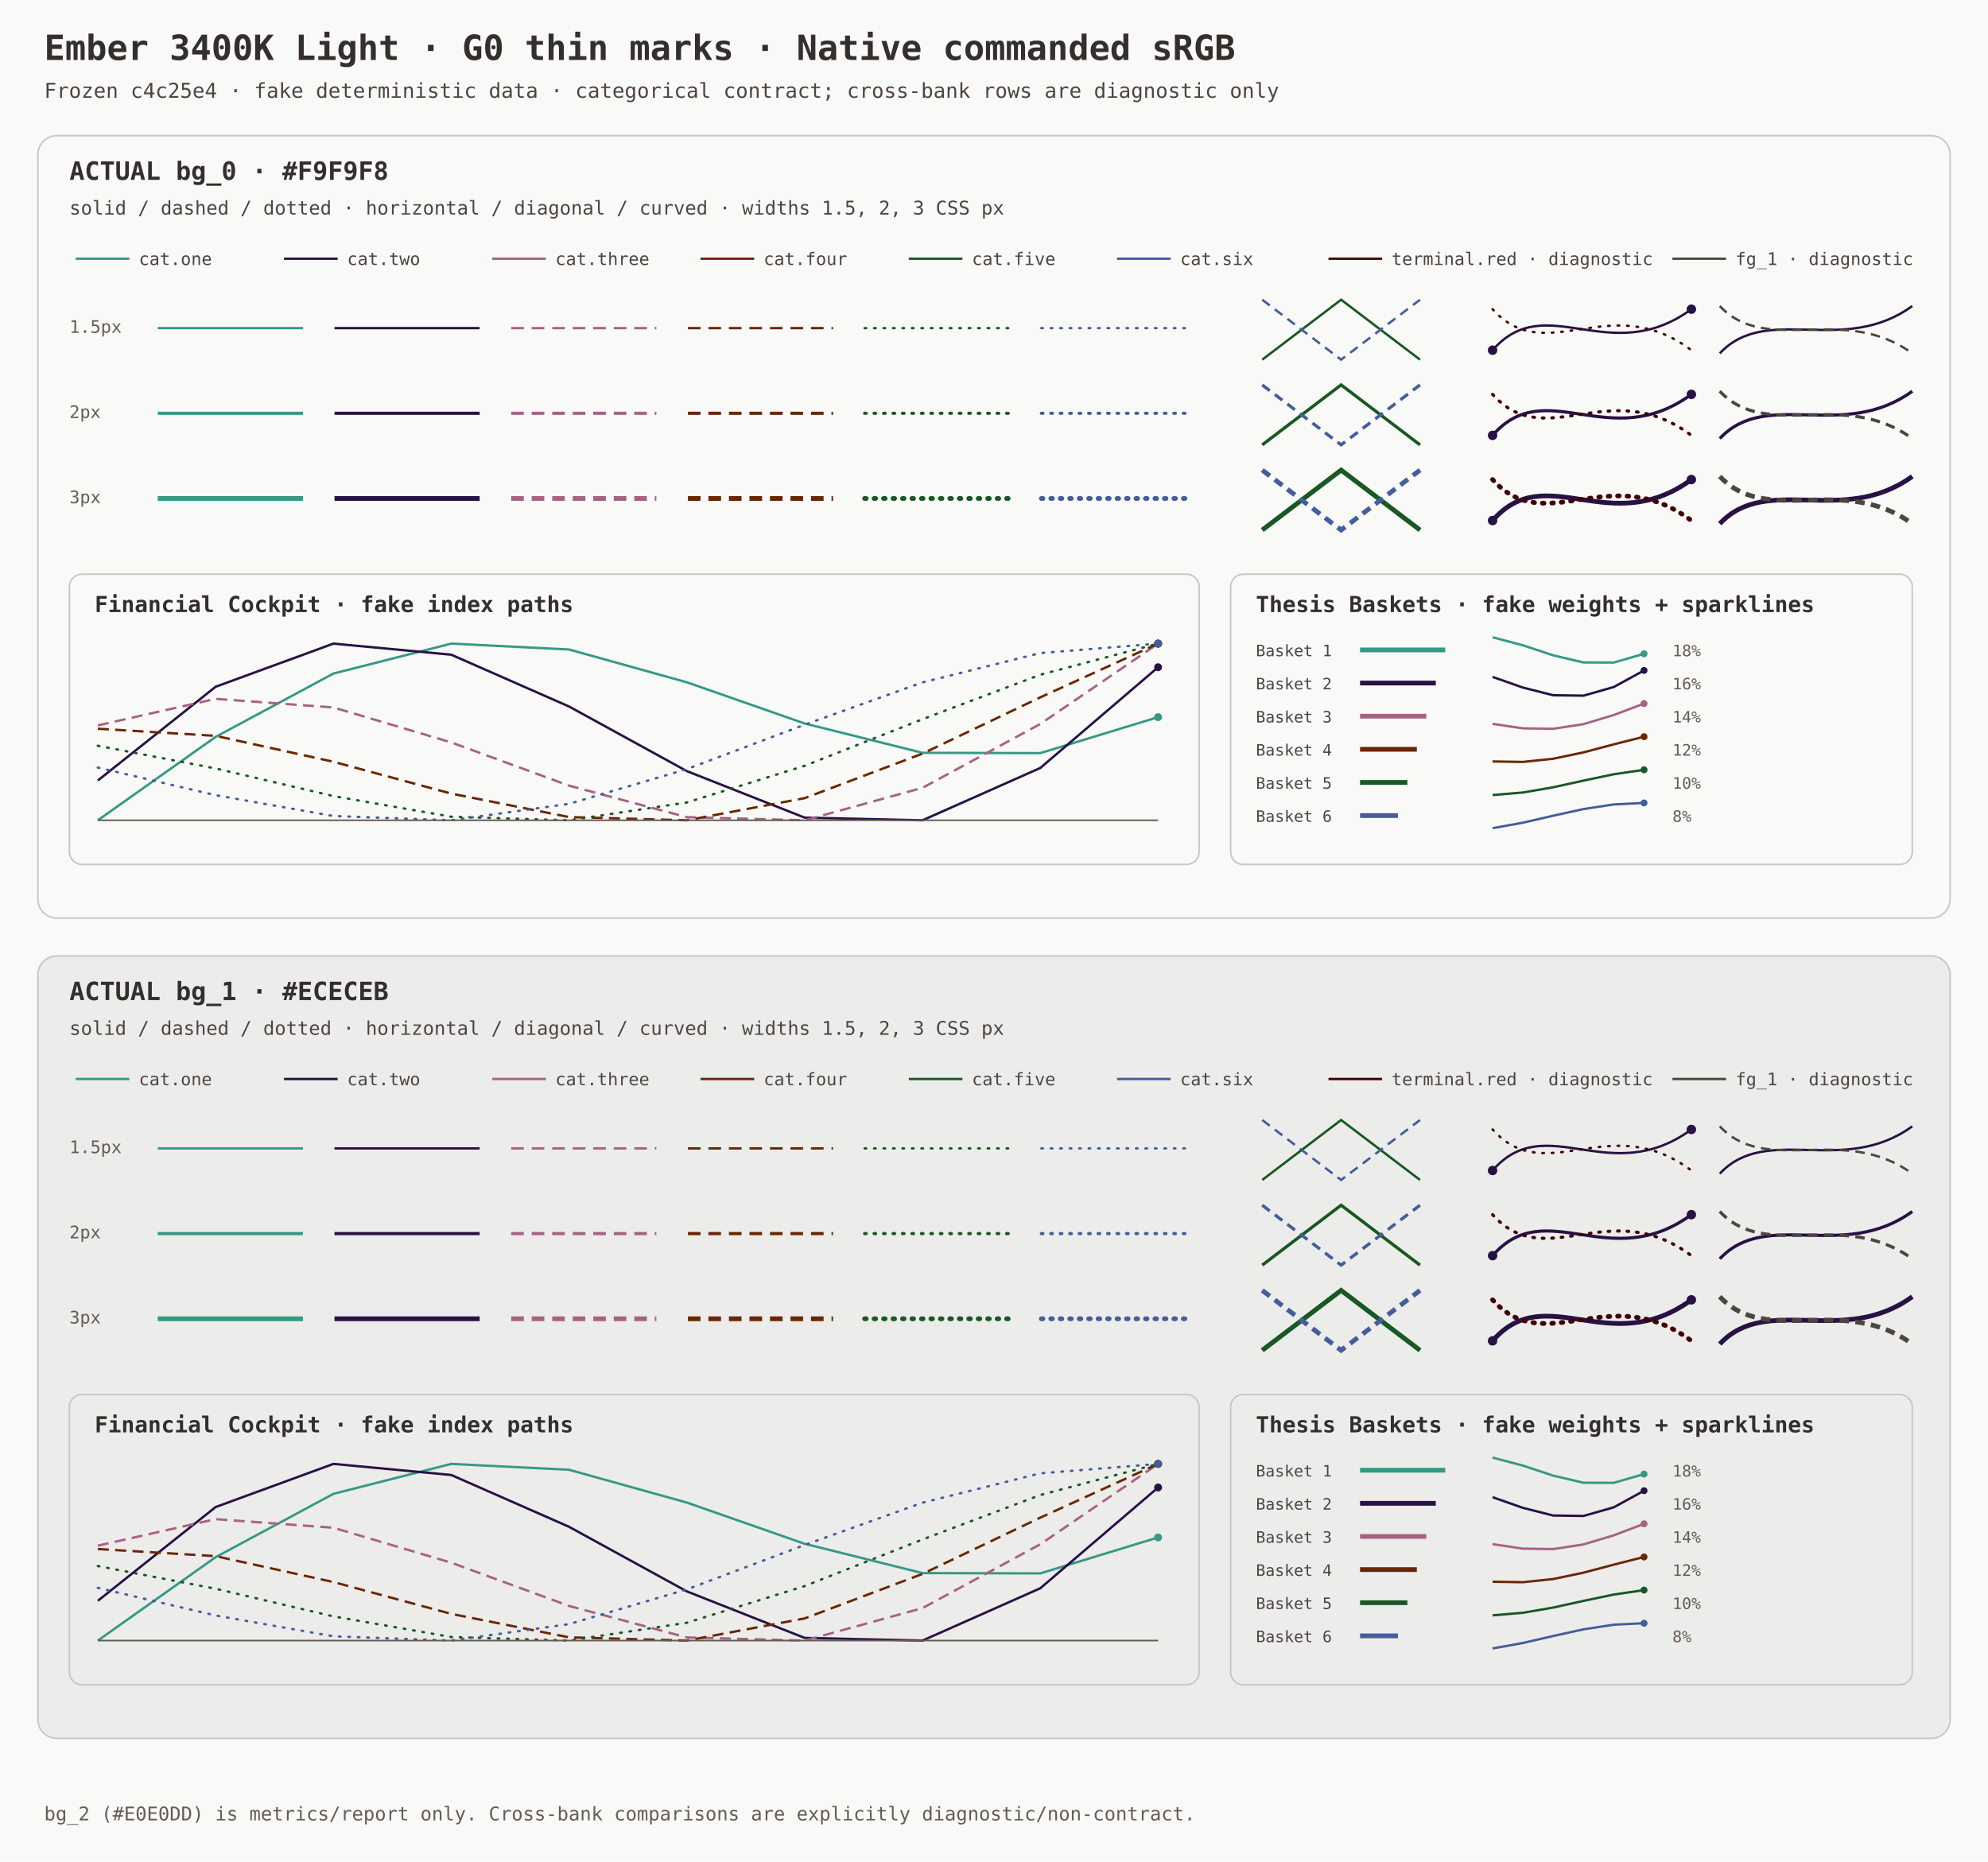
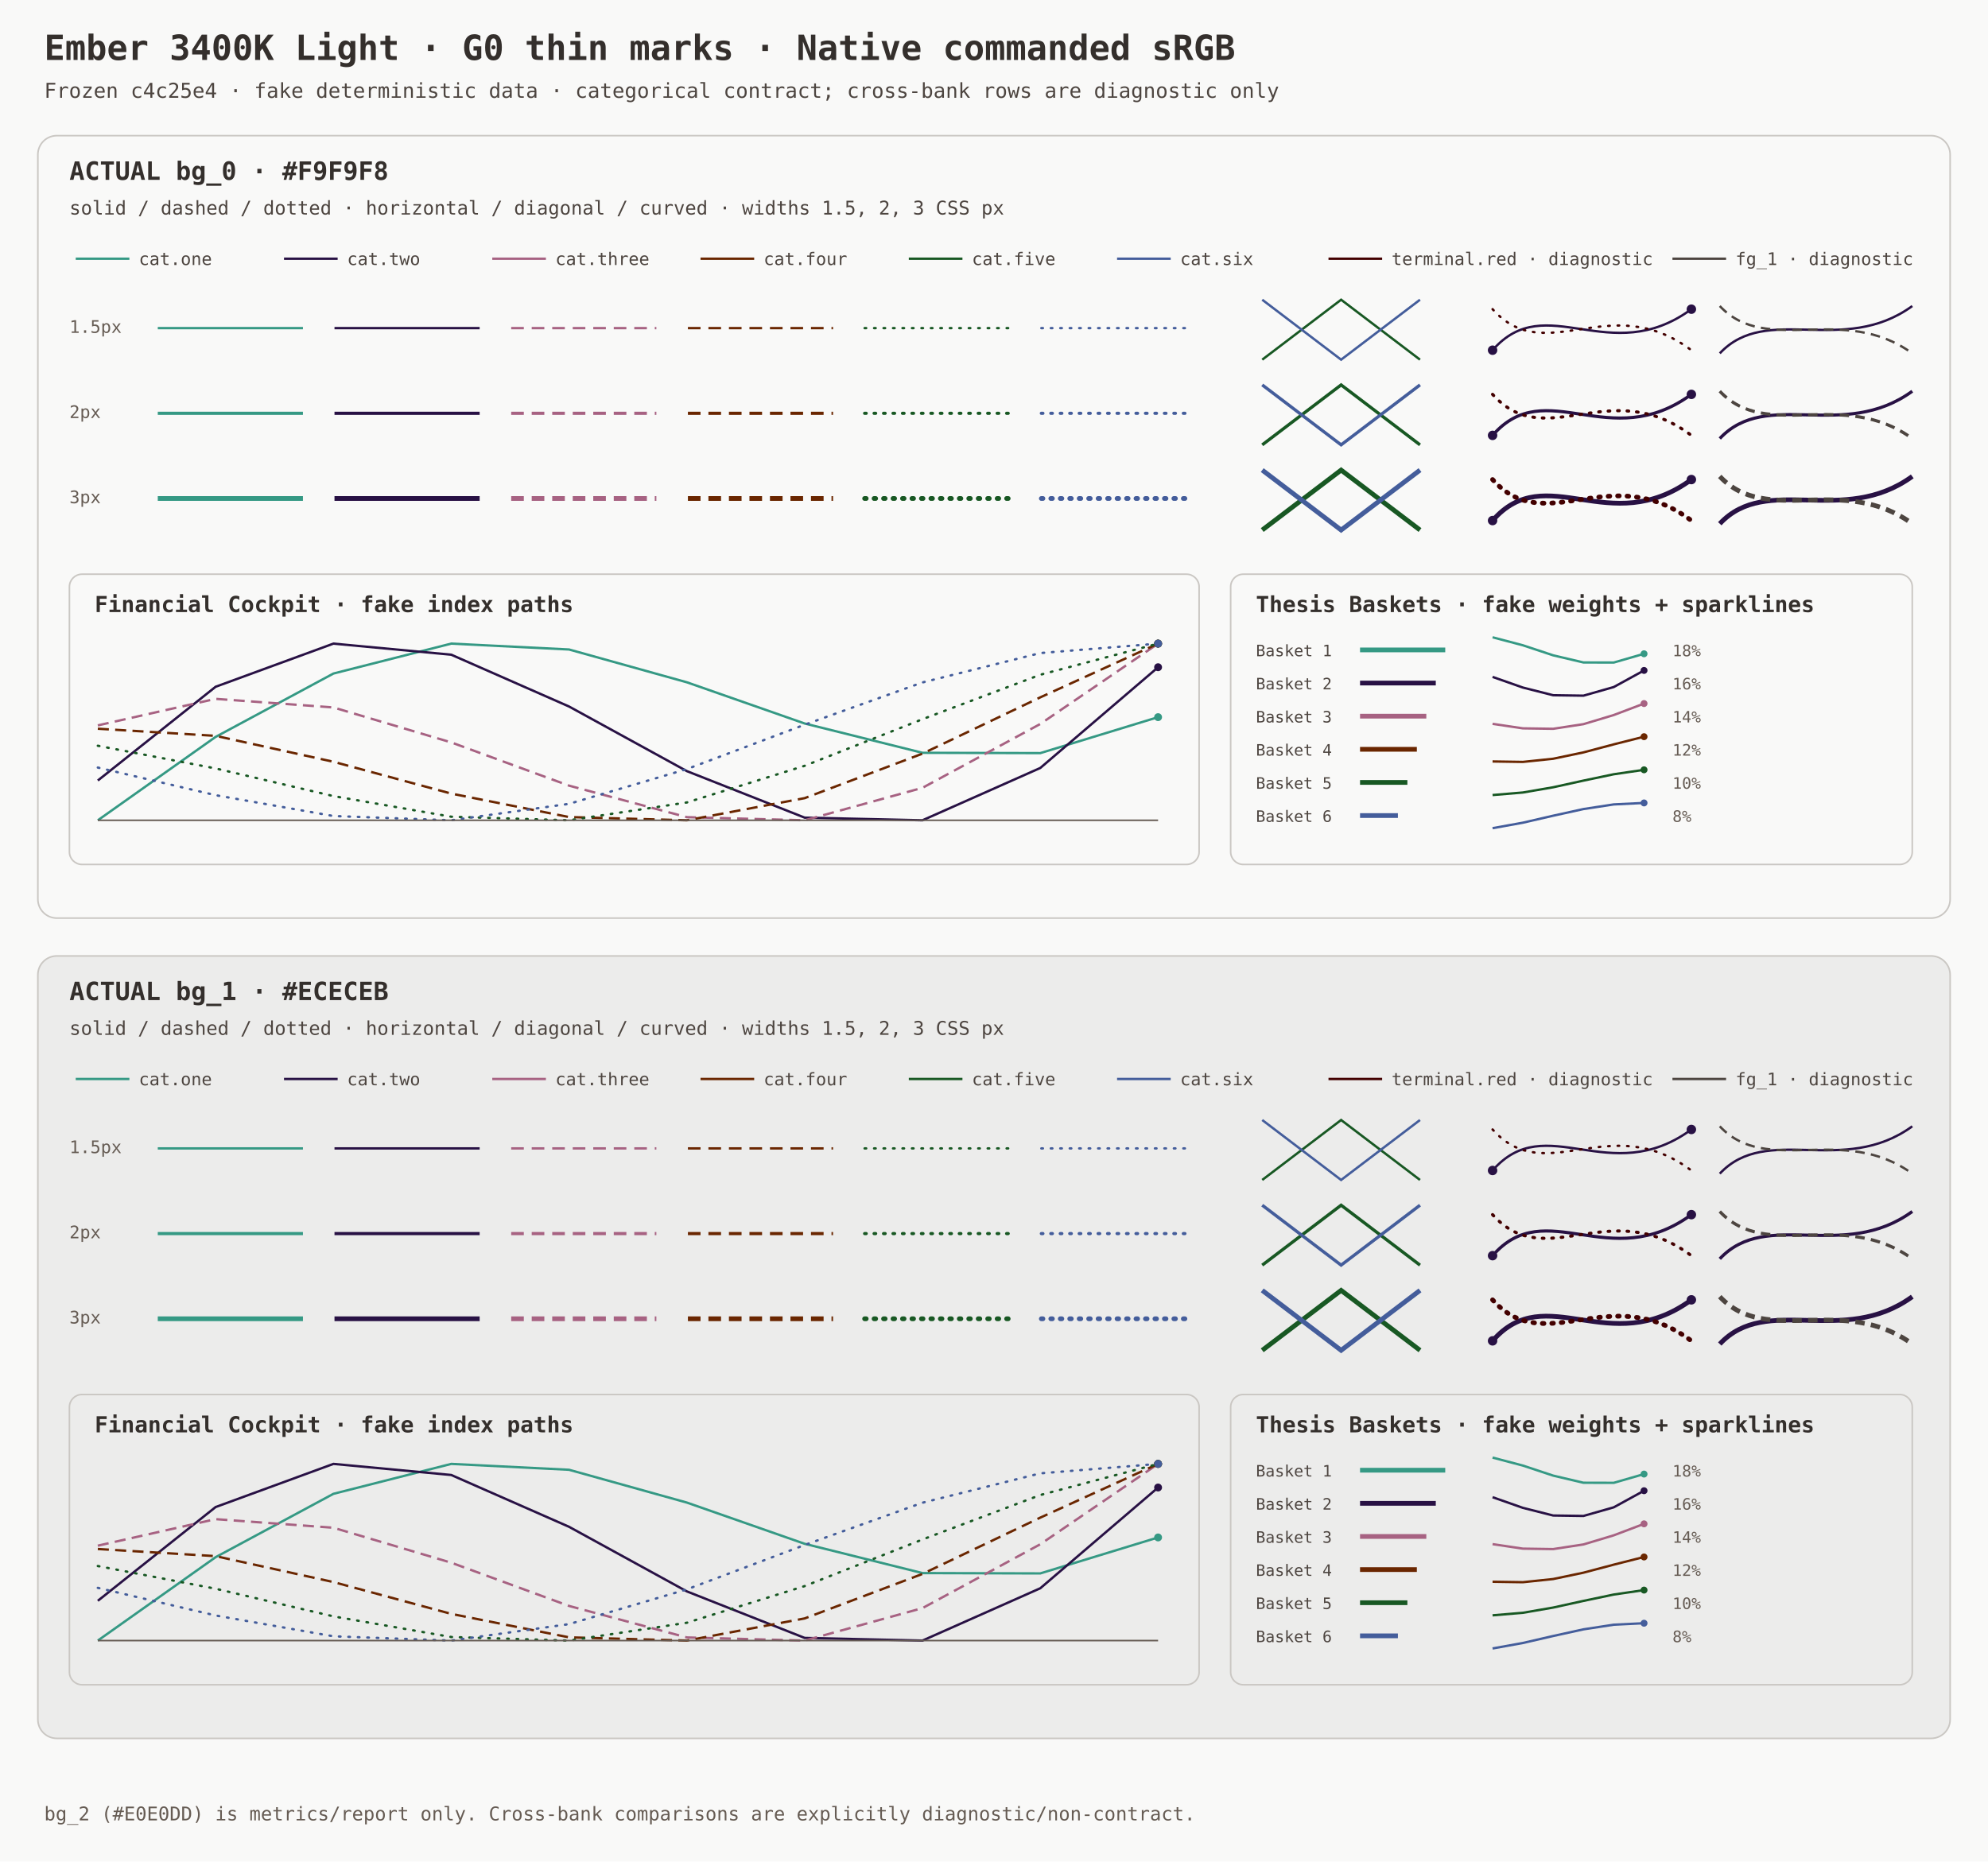
<svg xmlns="http://www.w3.org/2000/svg" width="1260" height="1180" viewBox="0 0 1260 1180">
+   <defs>
+     <path id="cat-five-six-crossing-geometry" d="M0,38 L50,0 L100,38" />
+   </defs>
  <rect width="1260" height="1180" fill="#F9F9F8" />
  <text x="28" y="38" fill="#342F2C" font-family="ui-monospace, monospace" font-size="22" font-weight="700">Ember 3400K Light · G0 thin marks · Native commanded sRGB</text>
  <text x="28" y="62" fill="#4D4540" font-family="ui-monospace, monospace" font-size="13">Frozen c4c25e4 · fake deterministic data · categorical contract; cross-bank rows are diagnostic only</text>
  <rect x="24" y="86" width="1212" height="496" rx="12" fill="#F9F9F8" stroke="#CAC7C3" />
  <text x="44" y="114" fill="#342F2C" font-family="ui-monospace, monospace" font-size="16" font-weight="700">ACTUAL bg_0 · #F9F9F8</text>
  <text x="44" y="136" fill="#4D4540" font-family="ui-monospace, monospace" font-size="12">solid / dashed / dotted · horizontal / diagonal / curved · widths 1.5, 2, 3 CSS px</text>
  <line x1="48" y1="164" x2="82" y2="164" stroke="#359984" stroke-width="1.5" />
  <text x="88" y="168" fill="#4D4540" font-family="ui-monospace, monospace" font-size="11">cat.one</text>
  <line x1="180" y1="164" x2="214" y2="164" stroke="#281144" stroke-width="1.5" />
  <text x="220" y="168" fill="#4D4540" font-family="ui-monospace, monospace" font-size="11">cat.two</text>
  <line x1="312" y1="164" x2="346" y2="164" stroke="#A76282" stroke-width="1.5" />
  <text x="352" y="168" fill="#4D4540" font-family="ui-monospace, monospace" font-size="11">cat.three</text>
  <line x1="444" y1="164" x2="478" y2="164" stroke="#6A2600" stroke-width="1.5" />
  <text x="484" y="168" fill="#4D4540" font-family="ui-monospace, monospace" font-size="11">cat.four</text>
  <line x1="576" y1="164" x2="610" y2="164" stroke="#185823" stroke-width="1.5" />
  <text x="616" y="168" fill="#4D4540" font-family="ui-monospace, monospace" font-size="11">cat.five</text>
  <line x1="708" y1="164" x2="742" y2="164" stroke="#445D9B" stroke-width="1.5" />
  <text x="748" y="168" fill="#4D4540" font-family="ui-monospace, monospace" font-size="11">cat.six</text>
  <line x1="842" y1="164" x2="876" y2="164" stroke="#430000" stroke-width="1.5" />
  <text x="882" y="168" fill="#4D4540" font-family="ui-monospace, monospace" font-size="11">terminal.red · diagnostic</text>
  <line x1="1060" y1="164" x2="1094" y2="164" stroke="#4D4540" stroke-width="1.5" />
  <text x="1100" y="168" fill="#4D4540" font-family="ui-monospace, monospace" font-size="11">fg_1 · diagnostic</text>
  <text x="44" y="211" fill="#665C54" font-family="ui-monospace, monospace" font-size="11">1.5px</text>
  <line x1="100" y1="208" x2="192" y2="208" stroke="#359984" stroke-width="1.5" />
  <line x1="212" y1="208" x2="304" y2="208" stroke="#281144" stroke-width="1.5" />
  <line x1="324" y1="208" x2="416" y2="208" stroke="#A76282" stroke-width="1.5" stroke-dasharray="8 5" />
  <line x1="436" y1="208" x2="528" y2="208" stroke="#6A2600" stroke-width="1.5" stroke-dasharray="8 5" />
  <line x1="548" y1="208" x2="640" y2="208" stroke="#185823" stroke-width="1.5" stroke-dasharray="1 5" stroke-linecap="round" />
  <line x1="660" y1="208" x2="752" y2="208" stroke="#445D9B" stroke-width="1.5" stroke-dasharray="1 5" stroke-linecap="round" />
-   <path d="M800,228 L850,190 L900,228" fill="none" stroke="#185823" stroke-width="1.5" />
-   <path d="M800,190 L850,228 L900,190" fill="none" stroke="#445D9B" stroke-width="1.5" stroke-dasharray="6 4" />
+   <g data-evidence="color-only-cat-five-six-crossing" data-background="bg_0" data-width="1.5" transform="translate(800 190)">
+     <use data-role="cat.five" href="#cat-five-six-crossing-geometry" fill="none" stroke="#185823" stroke-width="1.5" />
+     <use data-role="cat.six" href="#cat-five-six-crossing-geometry" transform="translate(0 38) scale(1 -1)" fill="none" stroke="#445D9B" stroke-width="1.5" />
+   </g>
  <path d="M946,222 C980,183 1020,234 1072,196" fill="none" stroke="#281144" stroke-width="1.5" />
  <path d="M946,196 C980,234 1020,183 1072,222" fill="none" stroke="#430000" stroke-width="1.5" stroke-dasharray="1 5" stroke-linecap="round" />
  <circle cx="946" cy="222" r="3" fill="#281144" />
  <circle cx="1072" cy="196" r="3" fill="#281144" />
  <path d="M1090,224 C1120,192 1168,226 1212,194" fill="none" stroke="#281144" stroke-width="1.5" />
  <path d="M1090,194 C1120,226 1168,192 1212,224" fill="none" stroke="#4D4540" stroke-width="1.5" stroke-dasharray="6 4" />
  <text x="44" y="265" fill="#665C54" font-family="ui-monospace, monospace" font-size="11">2px</text>
  <line x1="100" y1="262" x2="192" y2="262" stroke="#359984" stroke-width="2.0" />
  <line x1="212" y1="262" x2="304" y2="262" stroke="#281144" stroke-width="2.0" />
  <line x1="324" y1="262" x2="416" y2="262" stroke="#A76282" stroke-width="2.0" stroke-dasharray="8 5" />
  <line x1="436" y1="262" x2="528" y2="262" stroke="#6A2600" stroke-width="2.0" stroke-dasharray="8 5" />
  <line x1="548" y1="262" x2="640" y2="262" stroke="#185823" stroke-width="2.0" stroke-dasharray="1 5" stroke-linecap="round" />
  <line x1="660" y1="262" x2="752" y2="262" stroke="#445D9B" stroke-width="2.0" stroke-dasharray="1 5" stroke-linecap="round" />
-   <path d="M800,282 L850,244 L900,282" fill="none" stroke="#185823" stroke-width="2.0" />
-   <path d="M800,244 L850,282 L900,244" fill="none" stroke="#445D9B" stroke-width="2.0" stroke-dasharray="6 4" />
+   <g data-evidence="color-only-cat-five-six-crossing" data-background="bg_0" data-width="2" transform="translate(800 244)">
+     <use data-role="cat.five" href="#cat-five-six-crossing-geometry" fill="none" stroke="#185823" stroke-width="2" />
+     <use data-role="cat.six" href="#cat-five-six-crossing-geometry" transform="translate(0 38) scale(1 -1)" fill="none" stroke="#445D9B" stroke-width="2" />
+   </g>
  <path d="M946,276 C980,237 1020,288 1072,250" fill="none" stroke="#281144" stroke-width="2.0" />
  <path d="M946,250 C980,288 1020,237 1072,276" fill="none" stroke="#430000" stroke-width="2.0" stroke-dasharray="1 5" stroke-linecap="round" />
  <circle cx="946" cy="276" r="3" fill="#281144" />
  <circle cx="1072" cy="250" r="3" fill="#281144" />
  <path d="M1090,278 C1120,246 1168,280 1212,248" fill="none" stroke="#281144" stroke-width="2.0" />
  <path d="M1090,248 C1120,280 1168,246 1212,278" fill="none" stroke="#4D4540" stroke-width="2.0" stroke-dasharray="6 4" />
  <text x="44" y="319" fill="#665C54" font-family="ui-monospace, monospace" font-size="11">3px</text>
  <line x1="100" y1="316" x2="192" y2="316" stroke="#359984" stroke-width="3.0" />
  <line x1="212" y1="316" x2="304" y2="316" stroke="#281144" stroke-width="3.0" />
  <line x1="324" y1="316" x2="416" y2="316" stroke="#A76282" stroke-width="3.0" stroke-dasharray="8 5" />
  <line x1="436" y1="316" x2="528" y2="316" stroke="#6A2600" stroke-width="3.0" stroke-dasharray="8 5" />
  <line x1="548" y1="316" x2="640" y2="316" stroke="#185823" stroke-width="3.0" stroke-dasharray="1 5" stroke-linecap="round" />
  <line x1="660" y1="316" x2="752" y2="316" stroke="#445D9B" stroke-width="3.0" stroke-dasharray="1 5" stroke-linecap="round" />
-   <path d="M800,336 L850,298 L900,336" fill="none" stroke="#185823" stroke-width="3.0" />
-   <path d="M800,298 L850,336 L900,298" fill="none" stroke="#445D9B" stroke-width="3.0" stroke-dasharray="6 4" />
+   <g data-evidence="color-only-cat-five-six-crossing" data-background="bg_0" data-width="3" transform="translate(800 298)">
+     <use data-role="cat.five" href="#cat-five-six-crossing-geometry" fill="none" stroke="#185823" stroke-width="3" />
+     <use data-role="cat.six" href="#cat-five-six-crossing-geometry" transform="translate(0 38) scale(1 -1)" fill="none" stroke="#445D9B" stroke-width="3" />
+   </g>
  <path d="M946,330 C980,291 1020,342 1072,304" fill="none" stroke="#281144" stroke-width="3.0" />
  <path d="M946,304 C980,342 1020,291 1072,330" fill="none" stroke="#430000" stroke-width="3.0" stroke-dasharray="1 5" stroke-linecap="round" />
  <circle cx="946" cy="330" r="3" fill="#281144" />
  <circle cx="1072" cy="304" r="3" fill="#281144" />
  <path d="M1090,332 C1120,300 1168,334 1212,302" fill="none" stroke="#281144" stroke-width="3.0" />
  <path d="M1090,302 C1120,334 1168,300 1212,332" fill="none" stroke="#4D4540" stroke-width="3.0" stroke-dasharray="6 4" />
  <rect x="44" y="364" width="716" height="184" rx="8" fill="none" stroke="#CAC7C3" />
  <text x="60" y="388" fill="#342F2C" font-family="ui-monospace, monospace" font-size="14" font-weight="700">Financial Cockpit · fake index paths</text>
  <path d="M62.00,520.00 L136.67,467.13 L211.33,426.97 L286.00,408.00 L360.67,411.73 L435.33,432.52 L510.00,458.65 L584.67,477.22 L659.33,477.42 L734.00,454.62" fill="none" stroke="#359984" stroke-width="1.5" />
  <circle cx="734" cy="454.62" r="2.5" fill="#359984" />
  <path d="M62.00,494.79 L136.67,435.35 L211.33,408.00 L286.00,415.03 L360.67,447.88 L435.33,488.83 L510.00,518.32 L584.67,520.00 L659.33,486.84 L734.00,422.97" fill="none" stroke="#281144" stroke-width="1.5" />
  <circle cx="734" cy="422.97" r="2.5" fill="#281144" />
  <path d="M62.00,459.84 L136.67,443.02 L211.33,448.47 L286.00,470.63 L360.67,498.04 L435.33,518.02 L510.00,520.00 L584.67,499.42 L659.33,458.95 L734.00,408.00" fill="none" stroke="#A76282" stroke-width="1.5" stroke-dasharray="7 4" />
  <circle cx="734" cy="408.00" r="2.5" fill="#A76282" />
  <path d="M62.00,461.95 L136.67,466.47 L211.33,482.90 L286.00,503.07 L360.67,517.95 L435.33,520.00 L510.00,505.96 L584.67,477.75 L659.33,442.07 L734.00,408.00" fill="none" stroke="#6A2600" stroke-width="1.5" stroke-dasharray="7 4" />
  <circle cx="734" cy="408.00" r="2.5" fill="#6A2600" />
  <path d="M62.00,472.74 L136.67,487.13 L211.33,504.66 L286.00,517.74 L360.67,520.00 L435.33,508.70 L510.00,485.46 L584.67,455.92 L659.33,427.74 L734.00,408.00" fill="none" stroke="#185823" stroke-width="1.5" stroke-dasharray="1 5" stroke-linecap="round" />
  <circle cx="734" cy="408.00" r="2.5" fill="#185823" />
  <path d="M62.00,486.57 L136.67,504.09 L211.33,517.29 L286.00,520.00 L360.67,509.57 L435.33,487.55 L510.00,459.42 L584.67,432.61 L659.33,413.99 L734.00,408.00" fill="none" stroke="#445D9B" stroke-width="1.5" stroke-dasharray="1 5" stroke-linecap="round" />
  <circle cx="734" cy="408.00" r="2.5" fill="#445D9B" />
  <line x1="62" y1="520" x2="734" y2="520" stroke="#665C54" stroke-width="1" />
  <rect x="780" y="364" width="432" height="184" rx="8" fill="none" stroke="#CAC7C3" />
  <text x="796" y="388" fill="#342F2C" font-family="ui-monospace, monospace" font-size="14" font-weight="700">Thesis Baskets · fake weights + sparklines</text>
  <text x="796" y="416" fill="#4D4540" font-family="ui-monospace, monospace" font-size="10">Basket 1</text>
  <line x1="862" y1="412" x2="916" y2="412" stroke="#359984" stroke-width="3" />
  <path d="M946.00,404.00 L965.20,409.06 L984.40,415.43 L1003.60,419.95 L1022.80,420.00 L1042.00,414.45" fill="none" stroke="#359984" stroke-width="1.5" />
  <circle cx="1042" cy="414.45" r="2.2" fill="#359984" />
  <text x="1060" y="416" fill="#665C54" font-family="ui-monospace, monospace" font-size="10">18%</text>
  <text x="796" y="437" fill="#4D4540" font-family="ui-monospace, monospace" font-size="10">Basket 2</text>
  <line x1="862" y1="433" x2="910" y2="433" stroke="#281144" stroke-width="3" />
  <path d="M946.00,429.11 L965.20,435.86 L984.40,440.72 L1003.60,441.00 L1022.80,435.53 L1042.00,425.00" fill="none" stroke="#281144" stroke-width="1.5" />
  <circle cx="1042" cy="425.00" r="2.2" fill="#281144" />
  <text x="1060" y="437" fill="#665C54" font-family="ui-monospace, monospace" font-size="10">16%</text>
  <text x="796" y="458" fill="#4D4540" font-family="ui-monospace, monospace" font-size="10">Basket 3</text>
  <line x1="862" y1="454" x2="904" y2="454" stroke="#A76282" stroke-width="3" />
  <path d="M946.00,458.86 L965.20,461.72 L984.40,462.00 L1003.60,459.06 L1022.80,453.28 L1042.00,446.00" fill="none" stroke="#A76282" stroke-width="1.5" />
  <circle cx="1042" cy="446.00" r="2.2" fill="#A76282" />
  <text x="1060" y="458" fill="#665C54" font-family="ui-monospace, monospace" font-size="10">14%</text>
  <text x="796" y="479" fill="#4D4540" font-family="ui-monospace, monospace" font-size="10">Basket 4</text>
  <line x1="862" y1="475" x2="898" y2="475" stroke="#6A2600" stroke-width="3" />
  <path d="M946.00,482.71 L965.20,483.00 L984.40,480.99 L1003.60,476.96 L1022.80,471.87 L1042.00,467.00" fill="none" stroke="#6A2600" stroke-width="1.5" />
  <circle cx="1042" cy="467.00" r="2.2" fill="#6A2600" />
  <text x="1060" y="479" fill="#665C54" font-family="ui-monospace, monospace" font-size="10">12%</text>
  <text x="796" y="500" fill="#4D4540" font-family="ui-monospace, monospace" font-size="10">Basket 5</text>
  <line x1="862" y1="496" x2="892" y2="496" stroke="#185823" stroke-width="3" />
  <path d="M946.00,504.00 L965.20,502.39 L984.40,499.07 L1003.60,494.85 L1022.80,490.82 L1042.00,488.00" fill="none" stroke="#185823" stroke-width="1.5" />
  <circle cx="1042" cy="488.00" r="2.2" fill="#185823" />
  <text x="1060" y="500" fill="#665C54" font-family="ui-monospace, monospace" font-size="10">10%</text>
  <text x="796" y="521" fill="#4D4540" font-family="ui-monospace, monospace" font-size="10">Basket 6</text>
  <line x1="862" y1="517" x2="886" y2="517" stroke="#445D9B" stroke-width="3" />
  <path d="M946.00,525.00 L965.20,521.53 L984.40,517.10 L1003.60,512.88 L1022.80,509.94 L1042.00,509.00" fill="none" stroke="#445D9B" stroke-width="1.5" />
  <circle cx="1042" cy="509.00" r="2.2" fill="#445D9B" />
  <text x="1060" y="521" fill="#665C54" font-family="ui-monospace, monospace" font-size="10">8%</text>
  <rect x="24" y="606" width="1212" height="496" rx="12" fill="#ECECEB" stroke="#CAC7C3" />
  <text x="44" y="634" fill="#342F2C" font-family="ui-monospace, monospace" font-size="16" font-weight="700">ACTUAL bg_1 · #ECECEB</text>
  <text x="44" y="656" fill="#4D4540" font-family="ui-monospace, monospace" font-size="12">solid / dashed / dotted · horizontal / diagonal / curved · widths 1.5, 2, 3 CSS px</text>
  <line x1="48" y1="684" x2="82" y2="684" stroke="#359984" stroke-width="1.5" />
  <text x="88" y="688" fill="#4D4540" font-family="ui-monospace, monospace" font-size="11">cat.one</text>
  <line x1="180" y1="684" x2="214" y2="684" stroke="#281144" stroke-width="1.5" />
  <text x="220" y="688" fill="#4D4540" font-family="ui-monospace, monospace" font-size="11">cat.two</text>
  <line x1="312" y1="684" x2="346" y2="684" stroke="#A76282" stroke-width="1.5" />
  <text x="352" y="688" fill="#4D4540" font-family="ui-monospace, monospace" font-size="11">cat.three</text>
  <line x1="444" y1="684" x2="478" y2="684" stroke="#6A2600" stroke-width="1.5" />
  <text x="484" y="688" fill="#4D4540" font-family="ui-monospace, monospace" font-size="11">cat.four</text>
  <line x1="576" y1="684" x2="610" y2="684" stroke="#185823" stroke-width="1.5" />
  <text x="616" y="688" fill="#4D4540" font-family="ui-monospace, monospace" font-size="11">cat.five</text>
  <line x1="708" y1="684" x2="742" y2="684" stroke="#445D9B" stroke-width="1.5" />
  <text x="748" y="688" fill="#4D4540" font-family="ui-monospace, monospace" font-size="11">cat.six</text>
  <line x1="842" y1="684" x2="876" y2="684" stroke="#430000" stroke-width="1.5" />
  <text x="882" y="688" fill="#4D4540" font-family="ui-monospace, monospace" font-size="11">terminal.red · diagnostic</text>
  <line x1="1060" y1="684" x2="1094" y2="684" stroke="#4D4540" stroke-width="1.5" />
  <text x="1100" y="688" fill="#4D4540" font-family="ui-monospace, monospace" font-size="11">fg_1 · diagnostic</text>
  <text x="44" y="731" fill="#665C54" font-family="ui-monospace, monospace" font-size="11">1.5px</text>
  <line x1="100" y1="728" x2="192" y2="728" stroke="#359984" stroke-width="1.5" />
  <line x1="212" y1="728" x2="304" y2="728" stroke="#281144" stroke-width="1.5" />
  <line x1="324" y1="728" x2="416" y2="728" stroke="#A76282" stroke-width="1.5" stroke-dasharray="8 5" />
  <line x1="436" y1="728" x2="528" y2="728" stroke="#6A2600" stroke-width="1.5" stroke-dasharray="8 5" />
  <line x1="548" y1="728" x2="640" y2="728" stroke="#185823" stroke-width="1.5" stroke-dasharray="1 5" stroke-linecap="round" />
  <line x1="660" y1="728" x2="752" y2="728" stroke="#445D9B" stroke-width="1.5" stroke-dasharray="1 5" stroke-linecap="round" />
-   <path d="M800,748 L850,710 L900,748" fill="none" stroke="#185823" stroke-width="1.5" />
-   <path d="M800,710 L850,748 L900,710" fill="none" stroke="#445D9B" stroke-width="1.5" stroke-dasharray="6 4" />
+   <g data-evidence="color-only-cat-five-six-crossing" data-background="bg_1" data-width="1.5" transform="translate(800 710)">
+     <use data-role="cat.five" href="#cat-five-six-crossing-geometry" fill="none" stroke="#185823" stroke-width="1.5" />
+     <use data-role="cat.six" href="#cat-five-six-crossing-geometry" transform="translate(0 38) scale(1 -1)" fill="none" stroke="#445D9B" stroke-width="1.5" />
+   </g>
  <path d="M946,742 C980,703 1020,754 1072,716" fill="none" stroke="#281144" stroke-width="1.5" />
  <path d="M946,716 C980,754 1020,703 1072,742" fill="none" stroke="#430000" stroke-width="1.5" stroke-dasharray="1 5" stroke-linecap="round" />
  <circle cx="946" cy="742" r="3" fill="#281144" />
  <circle cx="1072" cy="716" r="3" fill="#281144" />
  <path d="M1090,744 C1120,712 1168,746 1212,714" fill="none" stroke="#281144" stroke-width="1.5" />
  <path d="M1090,714 C1120,746 1168,712 1212,744" fill="none" stroke="#4D4540" stroke-width="1.5" stroke-dasharray="6 4" />
  <text x="44" y="785" fill="#665C54" font-family="ui-monospace, monospace" font-size="11">2px</text>
  <line x1="100" y1="782" x2="192" y2="782" stroke="#359984" stroke-width="2.0" />
  <line x1="212" y1="782" x2="304" y2="782" stroke="#281144" stroke-width="2.0" />
  <line x1="324" y1="782" x2="416" y2="782" stroke="#A76282" stroke-width="2.0" stroke-dasharray="8 5" />
  <line x1="436" y1="782" x2="528" y2="782" stroke="#6A2600" stroke-width="2.0" stroke-dasharray="8 5" />
  <line x1="548" y1="782" x2="640" y2="782" stroke="#185823" stroke-width="2.0" stroke-dasharray="1 5" stroke-linecap="round" />
  <line x1="660" y1="782" x2="752" y2="782" stroke="#445D9B" stroke-width="2.0" stroke-dasharray="1 5" stroke-linecap="round" />
-   <path d="M800,802 L850,764 L900,802" fill="none" stroke="#185823" stroke-width="2.0" />
-   <path d="M800,764 L850,802 L900,764" fill="none" stroke="#445D9B" stroke-width="2.0" stroke-dasharray="6 4" />
+   <g data-evidence="color-only-cat-five-six-crossing" data-background="bg_1" data-width="2" transform="translate(800 764)">
+     <use data-role="cat.five" href="#cat-five-six-crossing-geometry" fill="none" stroke="#185823" stroke-width="2" />
+     <use data-role="cat.six" href="#cat-five-six-crossing-geometry" transform="translate(0 38) scale(1 -1)" fill="none" stroke="#445D9B" stroke-width="2" />
+   </g>
  <path d="M946,796 C980,757 1020,808 1072,770" fill="none" stroke="#281144" stroke-width="2.0" />
  <path d="M946,770 C980,808 1020,757 1072,796" fill="none" stroke="#430000" stroke-width="2.0" stroke-dasharray="1 5" stroke-linecap="round" />
  <circle cx="946" cy="796" r="3" fill="#281144" />
  <circle cx="1072" cy="770" r="3" fill="#281144" />
  <path d="M1090,798 C1120,766 1168,800 1212,768" fill="none" stroke="#281144" stroke-width="2.0" />
  <path d="M1090,768 C1120,800 1168,766 1212,798" fill="none" stroke="#4D4540" stroke-width="2.0" stroke-dasharray="6 4" />
  <text x="44" y="839" fill="#665C54" font-family="ui-monospace, monospace" font-size="11">3px</text>
  <line x1="100" y1="836" x2="192" y2="836" stroke="#359984" stroke-width="3.0" />
  <line x1="212" y1="836" x2="304" y2="836" stroke="#281144" stroke-width="3.0" />
  <line x1="324" y1="836" x2="416" y2="836" stroke="#A76282" stroke-width="3.0" stroke-dasharray="8 5" />
  <line x1="436" y1="836" x2="528" y2="836" stroke="#6A2600" stroke-width="3.0" stroke-dasharray="8 5" />
  <line x1="548" y1="836" x2="640" y2="836" stroke="#185823" stroke-width="3.0" stroke-dasharray="1 5" stroke-linecap="round" />
  <line x1="660" y1="836" x2="752" y2="836" stroke="#445D9B" stroke-width="3.0" stroke-dasharray="1 5" stroke-linecap="round" />
-   <path d="M800,856 L850,818 L900,856" fill="none" stroke="#185823" stroke-width="3.0" />
-   <path d="M800,818 L850,856 L900,818" fill="none" stroke="#445D9B" stroke-width="3.0" stroke-dasharray="6 4" />
+   <g data-evidence="color-only-cat-five-six-crossing" data-background="bg_1" data-width="3" transform="translate(800 818)">
+     <use data-role="cat.five" href="#cat-five-six-crossing-geometry" fill="none" stroke="#185823" stroke-width="3" />
+     <use data-role="cat.six" href="#cat-five-six-crossing-geometry" transform="translate(0 38) scale(1 -1)" fill="none" stroke="#445D9B" stroke-width="3" />
+   </g>
  <path d="M946,850 C980,811 1020,862 1072,824" fill="none" stroke="#281144" stroke-width="3.0" />
  <path d="M946,824 C980,862 1020,811 1072,850" fill="none" stroke="#430000" stroke-width="3.0" stroke-dasharray="1 5" stroke-linecap="round" />
  <circle cx="946" cy="850" r="3" fill="#281144" />
  <circle cx="1072" cy="824" r="3" fill="#281144" />
  <path d="M1090,852 C1120,820 1168,854 1212,822" fill="none" stroke="#281144" stroke-width="3.0" />
  <path d="M1090,822 C1120,854 1168,820 1212,852" fill="none" stroke="#4D4540" stroke-width="3.0" stroke-dasharray="6 4" />
  <rect x="44" y="884" width="716" height="184" rx="8" fill="none" stroke="#CAC7C3" />
  <text x="60" y="908" fill="#342F2C" font-family="ui-monospace, monospace" font-size="14" font-weight="700">Financial Cockpit · fake index paths</text>
  <path d="M62.00,1040.00 L136.67,987.13 L211.33,946.97 L286.00,928.00 L360.67,931.73 L435.33,952.52 L510.00,978.65 L584.67,997.22 L659.33,997.42 L734.00,974.62" fill="none" stroke="#359984" stroke-width="1.5" />
  <circle cx="734" cy="974.62" r="2.5" fill="#359984" />
  <path d="M62.00,1014.79 L136.67,955.35 L211.33,928.00 L286.00,935.03 L360.67,967.88 L435.33,1008.83 L510.00,1038.32 L584.67,1040.00 L659.33,1006.84 L734.00,942.97" fill="none" stroke="#281144" stroke-width="1.5" />
  <circle cx="734" cy="942.97" r="2.5" fill="#281144" />
  <path d="M62.00,979.84 L136.67,963.02 L211.33,968.47 L286.00,990.63 L360.67,1018.04 L435.33,1038.02 L510.00,1040.00 L584.67,1019.42 L659.33,978.95 L734.00,928.00" fill="none" stroke="#A76282" stroke-width="1.5" stroke-dasharray="7 4" />
  <circle cx="734" cy="928.00" r="2.5" fill="#A76282" />
  <path d="M62.00,981.95 L136.67,986.47 L211.33,1002.90 L286.00,1023.07 L360.67,1037.95 L435.33,1040.00 L510.00,1025.96 L584.67,997.75 L659.33,962.07 L734.00,928.00" fill="none" stroke="#6A2600" stroke-width="1.5" stroke-dasharray="7 4" />
  <circle cx="734" cy="928.00" r="2.5" fill="#6A2600" />
  <path d="M62.00,992.74 L136.67,1007.13 L211.33,1024.66 L286.00,1037.74 L360.67,1040.00 L435.33,1028.70 L510.00,1005.46 L584.67,975.92 L659.33,947.74 L734.00,928.00" fill="none" stroke="#185823" stroke-width="1.5" stroke-dasharray="1 5" stroke-linecap="round" />
  <circle cx="734" cy="928.00" r="2.5" fill="#185823" />
  <path d="M62.00,1006.57 L136.67,1024.09 L211.33,1037.29 L286.00,1040.00 L360.67,1029.57 L435.33,1007.55 L510.00,979.42 L584.67,952.61 L659.33,933.99 L734.00,928.00" fill="none" stroke="#445D9B" stroke-width="1.5" stroke-dasharray="1 5" stroke-linecap="round" />
  <circle cx="734" cy="928.00" r="2.5" fill="#445D9B" />
  <line x1="62" y1="1040" x2="734" y2="1040" stroke="#665C54" stroke-width="1" />
  <rect x="780" y="884" width="432" height="184" rx="8" fill="none" stroke="#CAC7C3" />
  <text x="796" y="908" fill="#342F2C" font-family="ui-monospace, monospace" font-size="14" font-weight="700">Thesis Baskets · fake weights + sparklines</text>
  <text x="796" y="936" fill="#4D4540" font-family="ui-monospace, monospace" font-size="10">Basket 1</text>
  <line x1="862" y1="932" x2="916" y2="932" stroke="#359984" stroke-width="3" />
  <path d="M946.00,924.00 L965.20,929.06 L984.40,935.43 L1003.60,939.95 L1022.80,940.00 L1042.00,934.45" fill="none" stroke="#359984" stroke-width="1.5" />
  <circle cx="1042" cy="934.45" r="2.2" fill="#359984" />
  <text x="1060" y="936" fill="#665C54" font-family="ui-monospace, monospace" font-size="10">18%</text>
  <text x="796" y="957" fill="#4D4540" font-family="ui-monospace, monospace" font-size="10">Basket 2</text>
  <line x1="862" y1="953" x2="910" y2="953" stroke="#281144" stroke-width="3" />
  <path d="M946.00,949.11 L965.20,955.86 L984.40,960.72 L1003.60,961.00 L1022.80,955.53 L1042.00,945.00" fill="none" stroke="#281144" stroke-width="1.5" />
  <circle cx="1042" cy="945.00" r="2.2" fill="#281144" />
  <text x="1060" y="957" fill="#665C54" font-family="ui-monospace, monospace" font-size="10">16%</text>
  <text x="796" y="978" fill="#4D4540" font-family="ui-monospace, monospace" font-size="10">Basket 3</text>
  <line x1="862" y1="974" x2="904" y2="974" stroke="#A76282" stroke-width="3" />
  <path d="M946.00,978.86 L965.20,981.72 L984.40,982.00 L1003.60,979.06 L1022.80,973.28 L1042.00,966.00" fill="none" stroke="#A76282" stroke-width="1.5" />
  <circle cx="1042" cy="966.00" r="2.2" fill="#A76282" />
  <text x="1060" y="978" fill="#665C54" font-family="ui-monospace, monospace" font-size="10">14%</text>
  <text x="796" y="999" fill="#4D4540" font-family="ui-monospace, monospace" font-size="10">Basket 4</text>
  <line x1="862" y1="995" x2="898" y2="995" stroke="#6A2600" stroke-width="3" />
  <path d="M946.00,1002.71 L965.20,1003.00 L984.40,1000.99 L1003.60,996.96 L1022.80,991.87 L1042.00,987.00" fill="none" stroke="#6A2600" stroke-width="1.5" />
  <circle cx="1042" cy="987.00" r="2.2" fill="#6A2600" />
  <text x="1060" y="999" fill="#665C54" font-family="ui-monospace, monospace" font-size="10">12%</text>
  <text x="796" y="1020" fill="#4D4540" font-family="ui-monospace, monospace" font-size="10">Basket 5</text>
  <line x1="862" y1="1016" x2="892" y2="1016" stroke="#185823" stroke-width="3" />
  <path d="M946.00,1024.00 L965.20,1022.39 L984.40,1019.07 L1003.60,1014.85 L1022.80,1010.82 L1042.00,1008.00" fill="none" stroke="#185823" stroke-width="1.5" />
  <circle cx="1042" cy="1008.00" r="2.2" fill="#185823" />
  <text x="1060" y="1020" fill="#665C54" font-family="ui-monospace, monospace" font-size="10">10%</text>
  <text x="796" y="1041" fill="#4D4540" font-family="ui-monospace, monospace" font-size="10">Basket 6</text>
  <line x1="862" y1="1037" x2="886" y2="1037" stroke="#445D9B" stroke-width="3" />
  <path d="M946.00,1045.00 L965.20,1041.53 L984.40,1037.10 L1003.60,1032.88 L1022.80,1029.94 L1042.00,1029.00" fill="none" stroke="#445D9B" stroke-width="1.5" />
  <circle cx="1042" cy="1029.00" r="2.2" fill="#445D9B" />
  <text x="1060" y="1041" fill="#665C54" font-family="ui-monospace, monospace" font-size="10">8%</text>
  <text x="28" y="1154" fill="#665C54" font-family="ui-monospace, monospace" font-size="12">bg_2 (#E0E0DD) is metrics/report only. Cross-bank comparisons are explicitly diagnostic/non-contract.</text>
</svg>
